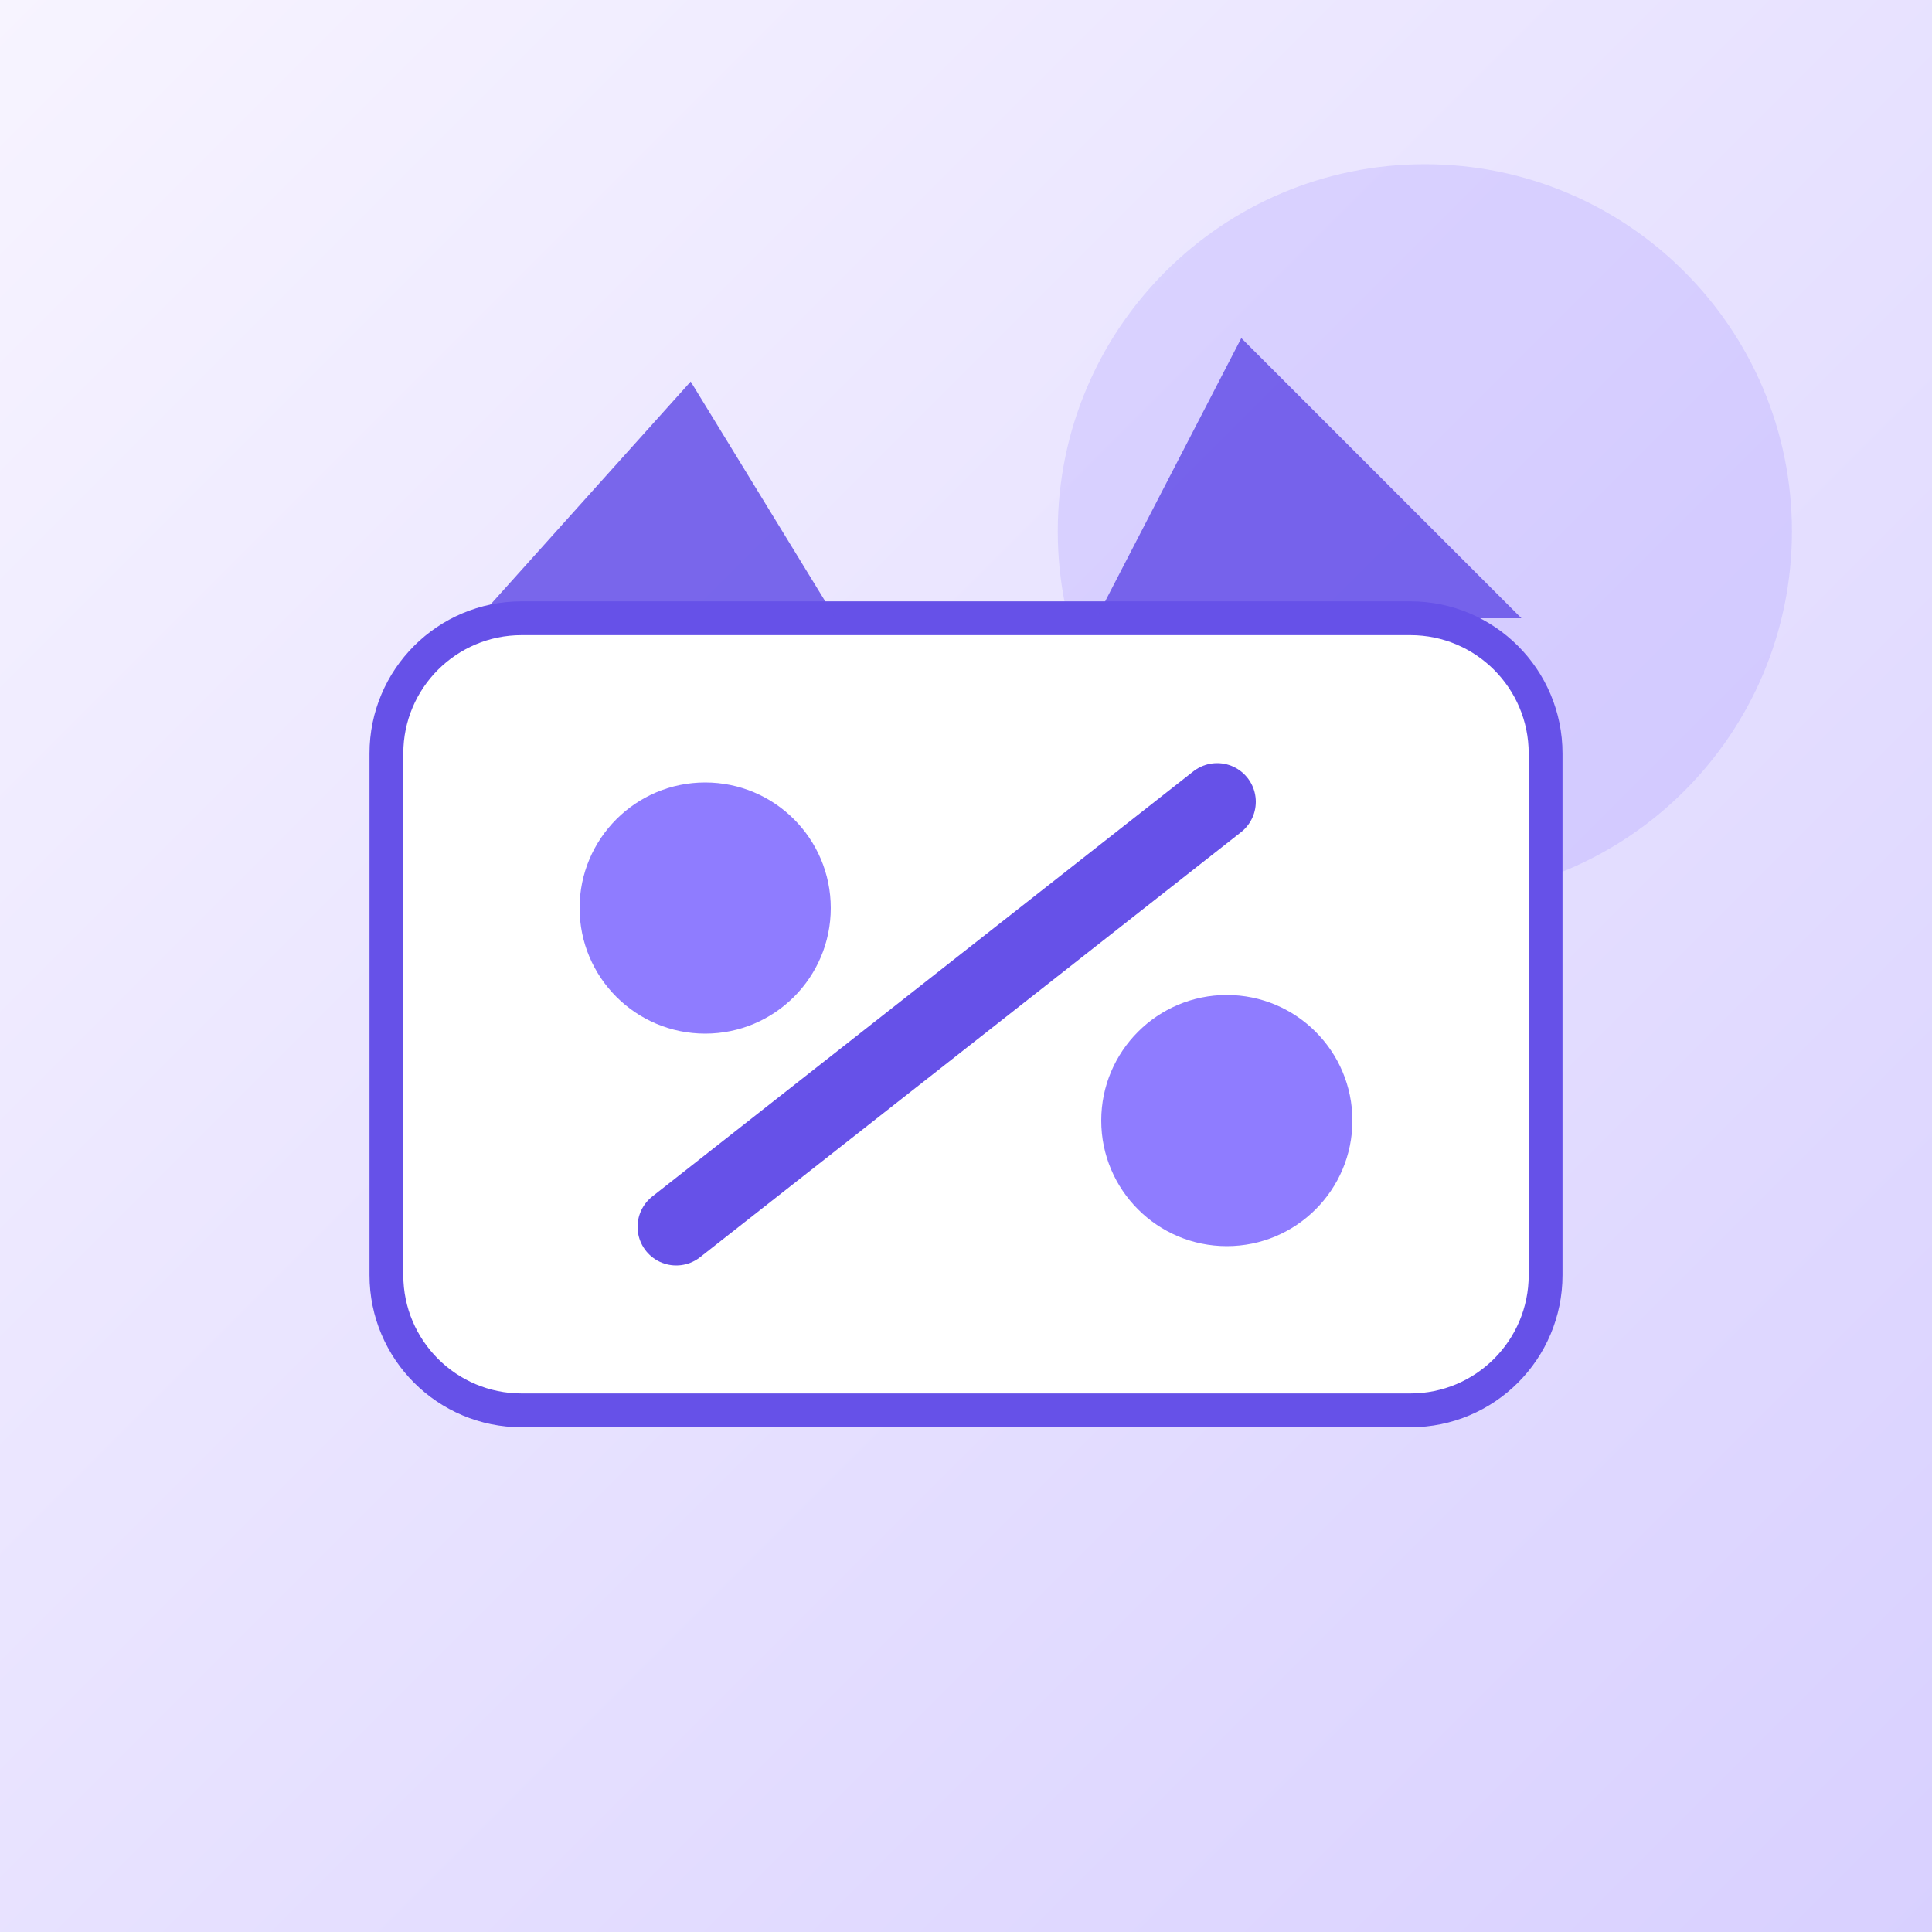
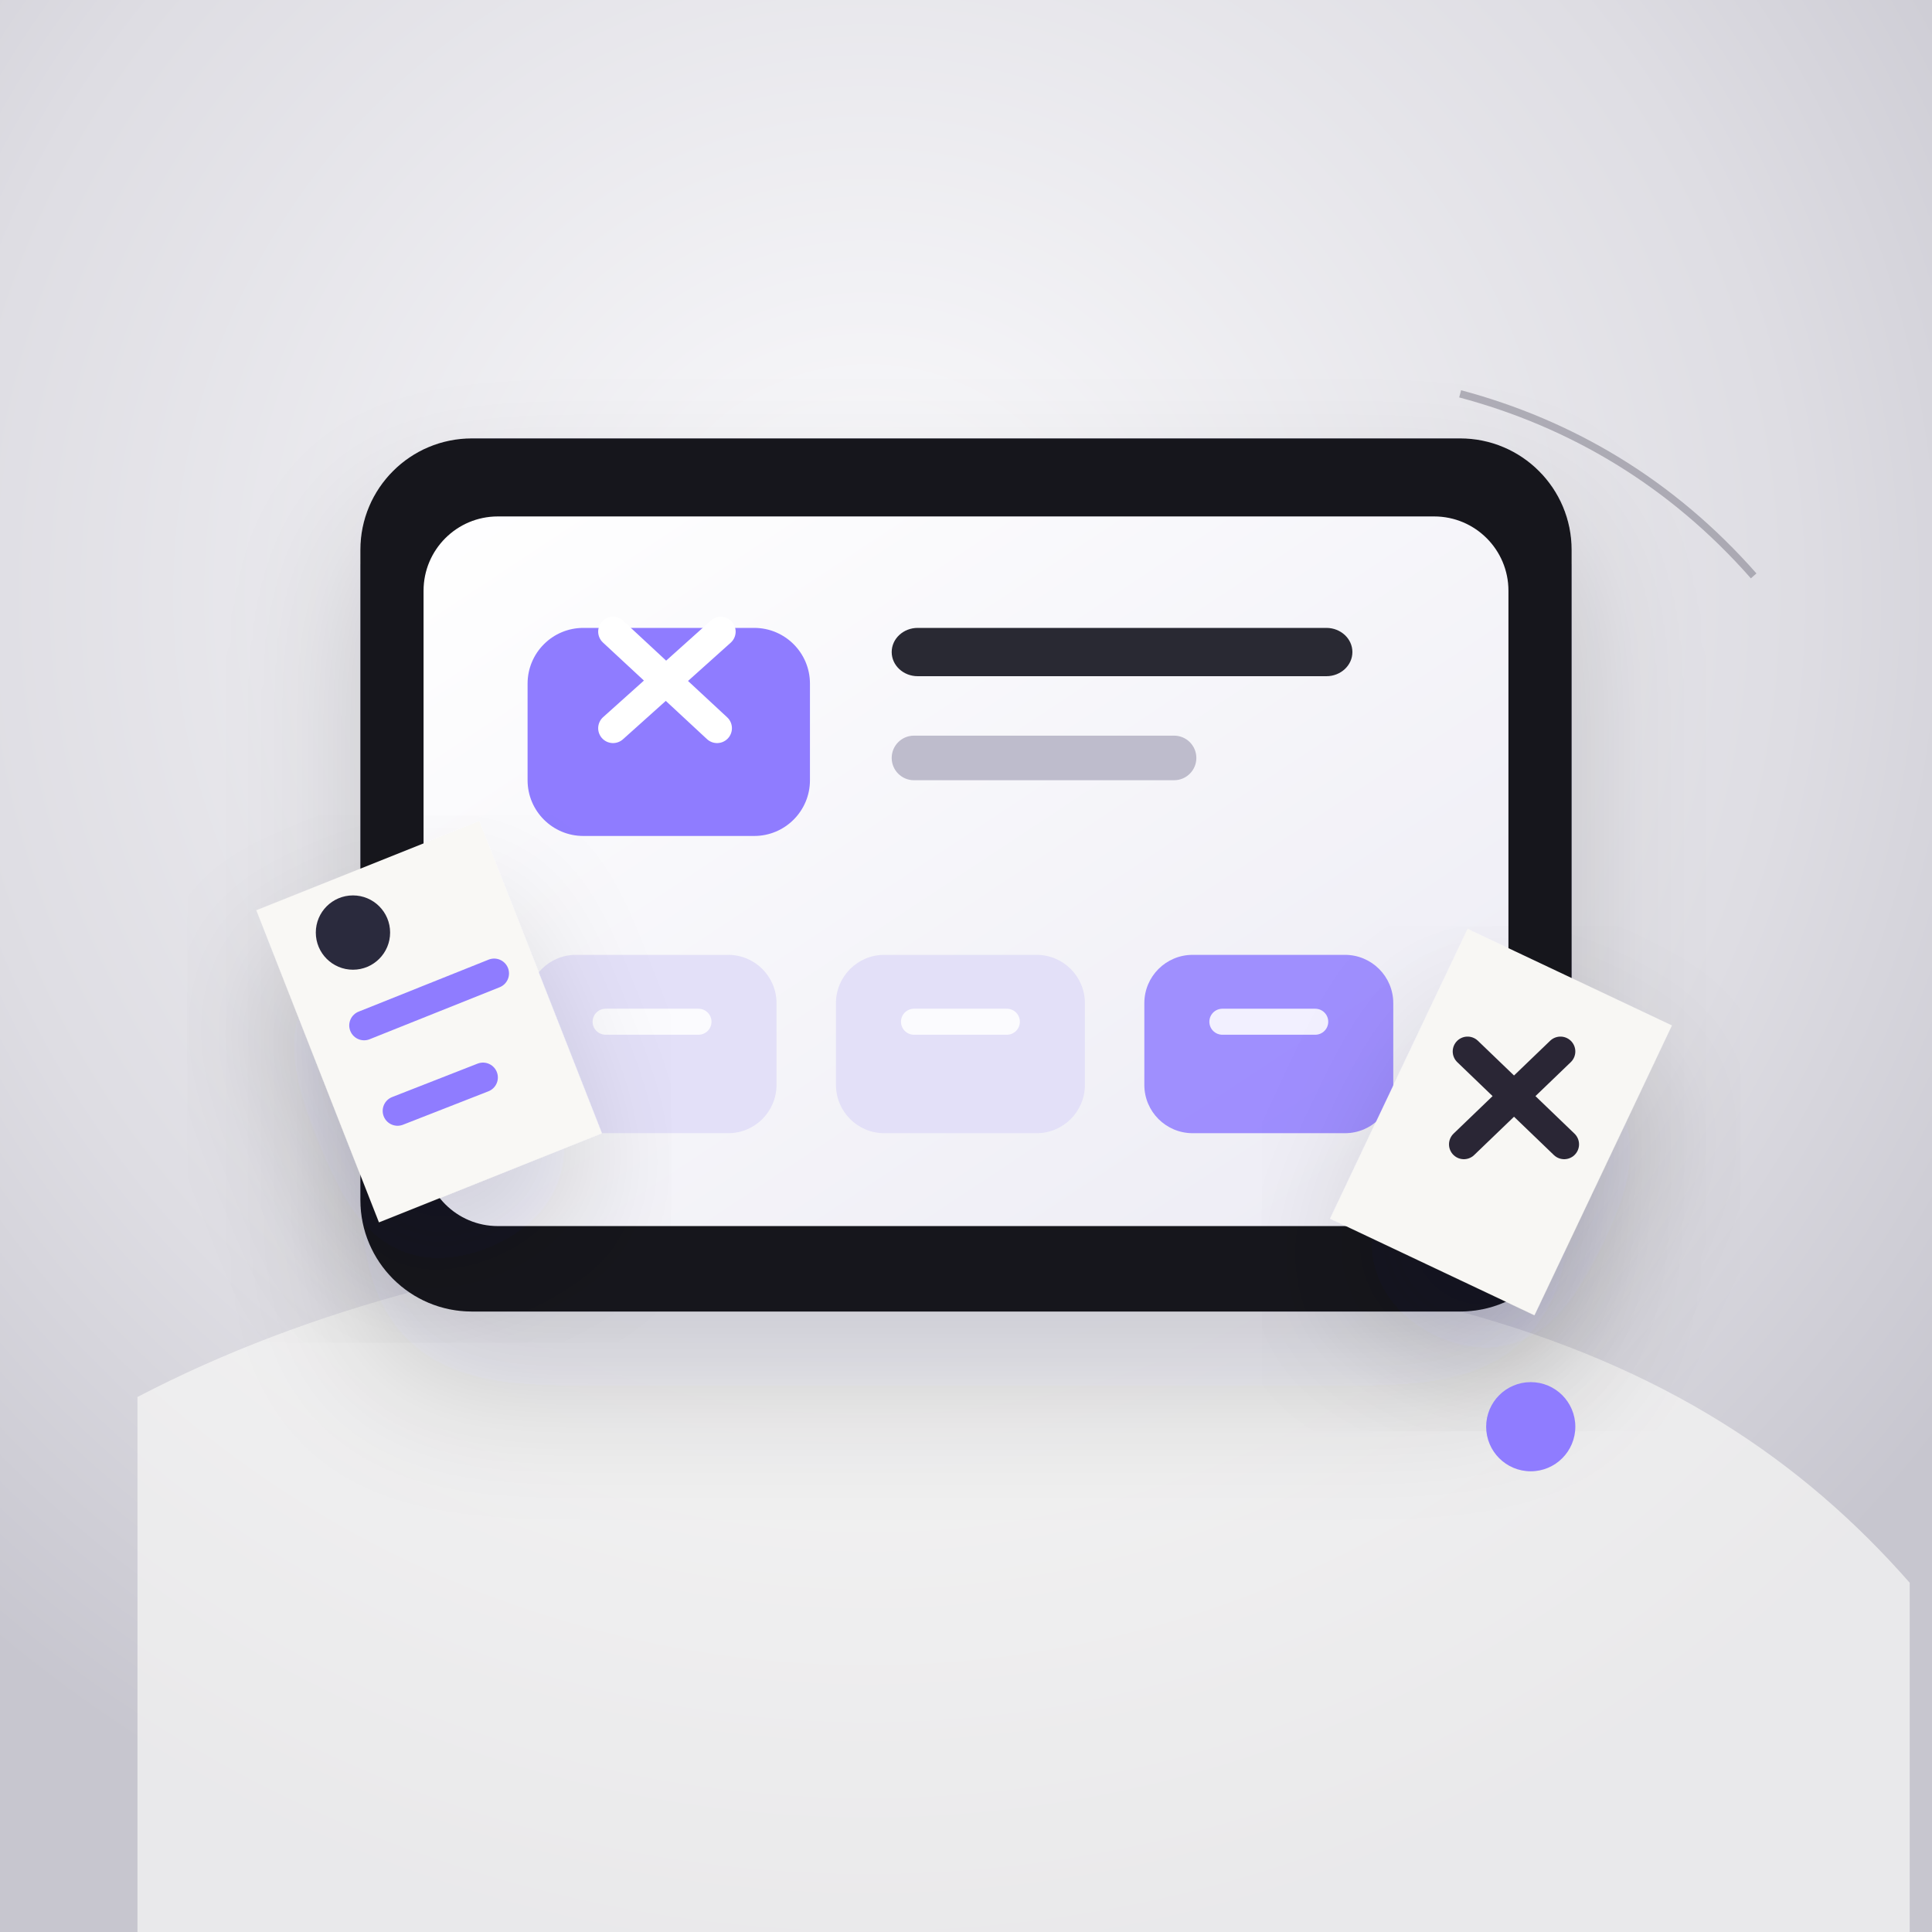
- <svg xmlns="http://www.w3.org/2000/svg" viewBox="0 0 400 400" role="img" aria-labelledby="title desc">
+ <svg xmlns="http://www.w3.org/2000/svg" viewBox="0 0 520 520" role="img" aria-labelledby="title desc">
  <defs>
-     <linearGradient id="bg" x1="0" x2="1" y1="0" y2="1">
-       <stop offset="0" stop-color="#f7f4ff" />
-       <stop offset="1" stop-color="#d8d0ff" />
+     <radialGradient id="promo-bg" cx="45%" cy="31%" r="70%">
+       <stop offset="0" stop-color="#fbfbfd" />
+       <stop offset=".68" stop-color="#dedde3" />
+       <stop offset="1" stop-color="#c7c6cf" />
+     </radialGradient>
+     <linearGradient id="promo-board" x1="0" x2="1" y1="0" y2="1">
+       <stop offset="0" stop-color="#ffffff" />
+       <stop offset="1" stop-color="#ecebf4" />
    </linearGradient>
+     <filter id="promo-shadow" x="-20%" y="-20%" width="140%" height="150%">
+       <feDropShadow dx="0" dy="20" stdDeviation="18" flood-color="#181526" flood-opacity=".16" />
+     </filter>
  </defs>
-   <rect width="400" height="400" fill="url(#bg)" />
-   <circle cx="295" cy="110" r="76" fill="#8f7cff" opacity=".2" />
-   <path d="M108 128h184a28 28 0 0 1 28 28v108a28 28 0 0 1-28 28H108a28 28 0 0 1-28-28V156a28 28 0 0 1 28-28z" fill="#fff" stroke="#6651e8" stroke-width="7" />
-   <circle cx="146" cy="188" r="26" fill="#8f7cff" />
-   <circle cx="254" cy="232" r="26" fill="#8f7cff" />
-   <path d="M252 166L140 254" fill="none" stroke="#6651e8" stroke-width="16" stroke-linecap="round" />
-   <path d="M99 128l44-49 30 49zm128 0l30-58 58 58z" fill="#6651e8" opacity=".86" />
+   <rect width="520" height="520" fill="url(#promo-bg)" />
+   <path d="M37 376c92-48 225-59 356-23 55 15 92 40 121 73v94H37z" fill="#f7f7f5" opacity=".72" />
+   <g filter="url(#promo-shadow)">
+     <rect x="97" y="118" width="326" height="235" rx="30" fill="#17171d" />
+     <rect x="114" y="139" width="292" height="191" rx="20" fill="url(#promo-board)" />
+   </g>
+   <rect x="142" y="169" width="76" height="56" rx="15" fill="#8f7cff" />
+   <rect x="240" y="169" width="124" height="13" rx="7" fill="#292933" />
+   <rect x="240" y="198" width="82" height="12" rx="6" fill="#bebccc" />
+   <rect x="142" y="257" width="67" height="48" rx="13" fill="#e3e0f8" />
+   <rect x="225" y="257" width="67" height="48" rx="13" fill="#e3e0f8" />
+   <rect x="308" y="257" width="67" height="48" rx="13" fill="#8f7cff" opacity=".84" />
+   <path d="M163 275h25M246 275h25M329 275h25" stroke="#fff" stroke-width="7" stroke-linecap="round" opacity=".86" />
+   <path d="M165 196l29-26m-1 26l-28-26" stroke="#fff" stroke-width="8" stroke-linecap="round" />
+   <g filter="url(#promo-shadow)">
+     <path d="M69 245l60-24 33 84-60 24z" fill="#f9f8f5" />
+     <path d="M98 276l35-14M107 299l23-9" stroke="#8f7cff" stroke-width="8" stroke-linecap="round" />
+     <circle cx="95" cy="251" r="10" fill="#2c293c" />
+   </g>
+   <g filter="url(#promo-shadow)">
+     <path d="M395 250l55 26-37 78-55-26z" fill="#f8f7f4" />
+     <path d="M394 308l26-25m1 25l-26-25" stroke="#2b2836" stroke-width="8" stroke-linecap="round" />
+   </g>
+   <path d="M393 106c30 8 57 24 79 49" fill="none" stroke="#767381" stroke-width="2" opacity=".5" />
+   <circle cx="412" cy="384" r="12" fill="#8f7cff" />
</svg>
